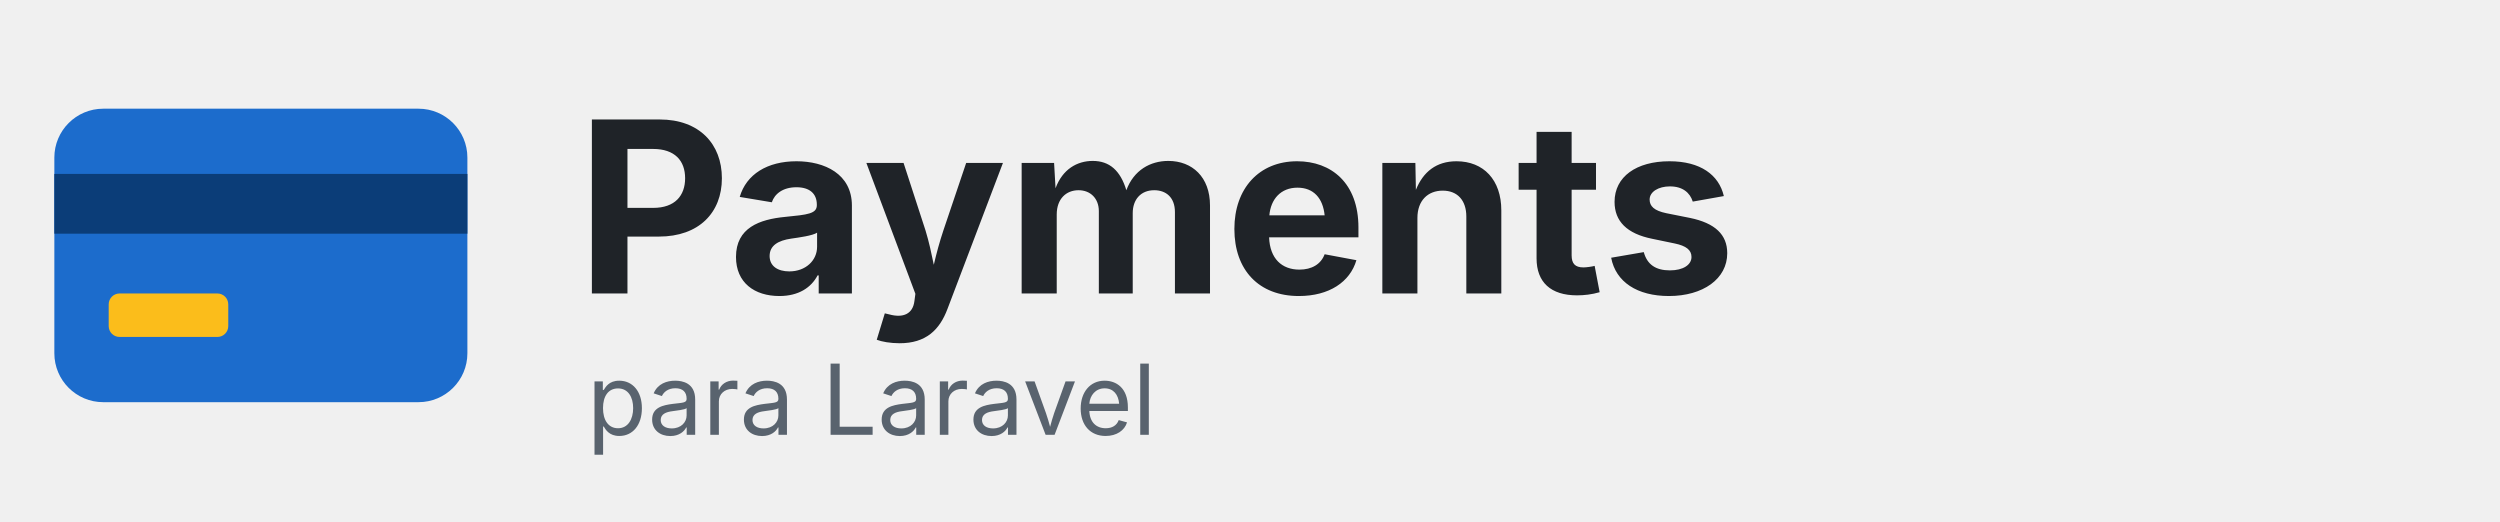
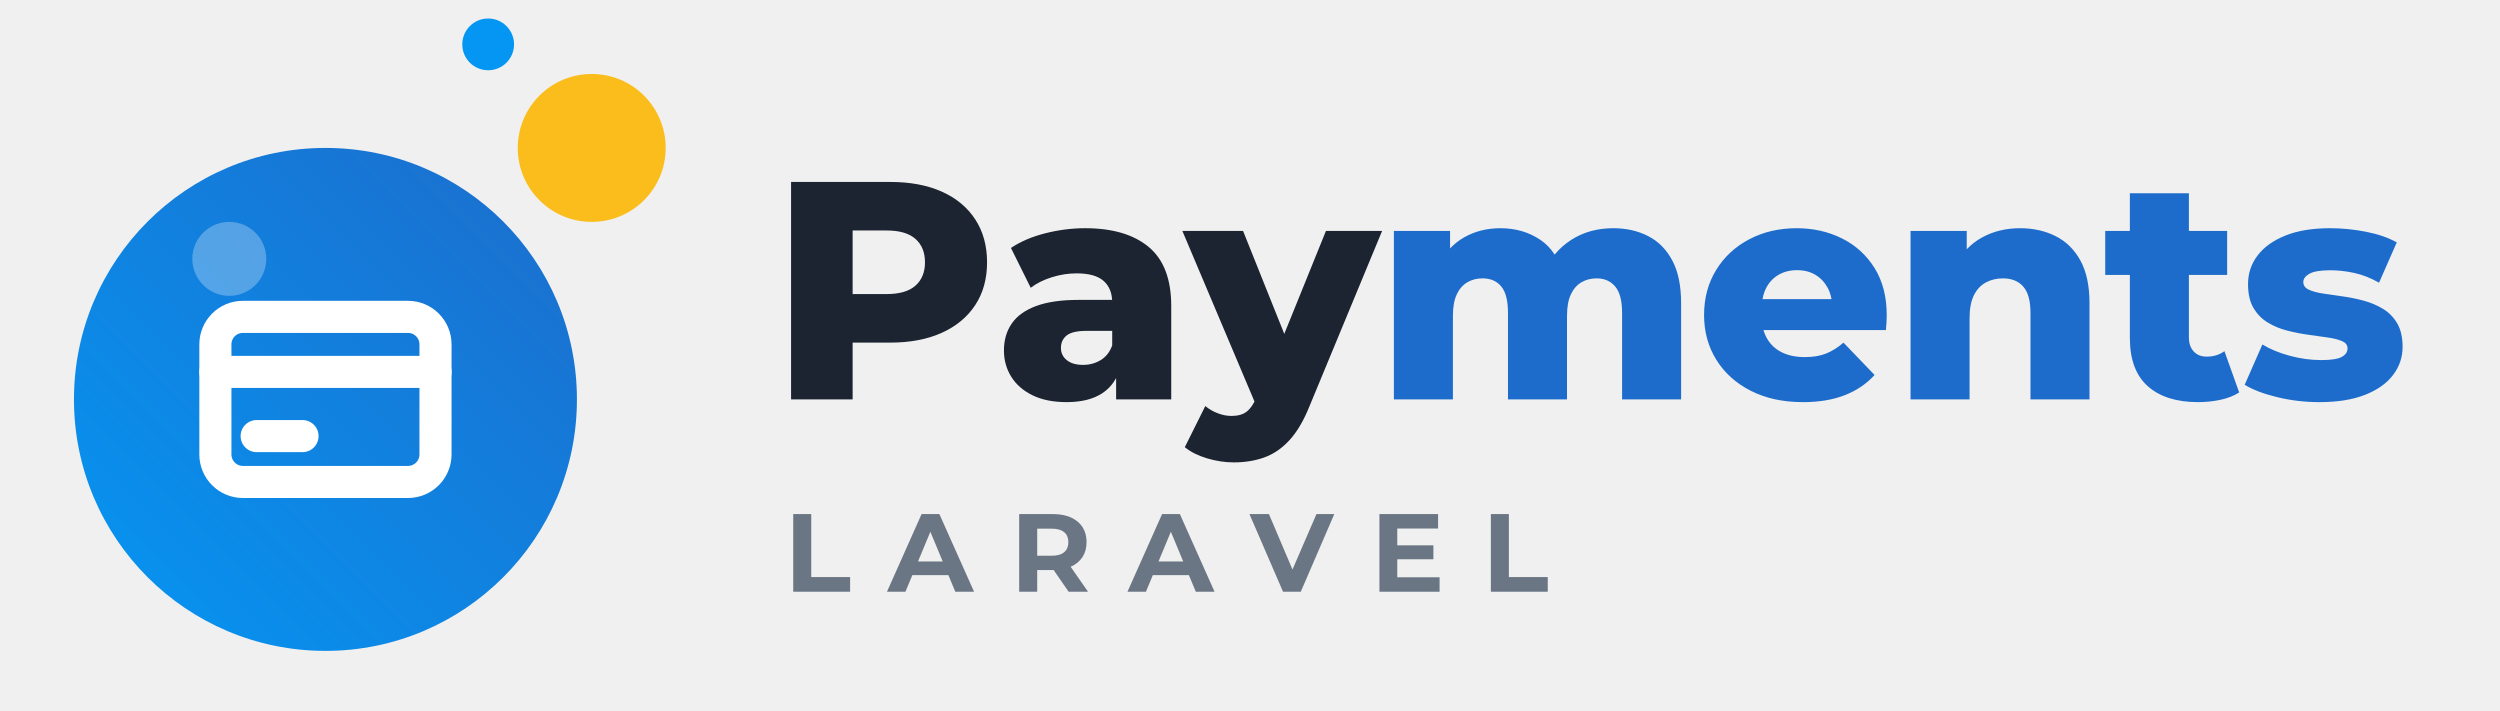
- <svg xmlns="http://www.w3.org/2000/svg" width="460" height="96" viewBox="0 0 460 96" role="img" aria-labelledby="titulo">
-   <rect x="10" y="20" width="76" height="54" rx="9" fill="#1c6ccc" />
-   <rect x="10" y="32" width="76" height="11" fill="#0b3d78" />
-   <rect x="20" y="54" width="22" height="8" rx="2" fill="#fbbd1b" />
-   <text x="106" y="54" font-family="Inter, Segoe UI, Helvetica, Arial, sans-serif" font-size="44" font-weight="700" fill="#1f2328">Payments</text>
-   <text x="108" y="80" font-family="Inter, Segoe UI, Helvetica, Arial, sans-serif" font-size="18" fill="#59636e">para Laravel</text>
+ <svg xmlns="http://www.w3.org/2000/svg" width="338" height="96" viewBox="0 0 338 96" role="img" aria-labelledby="titulo">
+   <defs>
+     <linearGradient id="burbuja" x1="0" y1="1" x2="1" y2="0">
+       <stop offset="0" stop-color="#0596f3" />
+       <stop offset="1" stop-color="#1d6ccb" />
+     </linearGradient>
+   </defs>
+   <circle cx="44" cy="54" r="34" fill="url(#burbuja)" />
+   <circle cx="31" cy="35" r="5" fill="#ffffff" fill-opacity=".28" />
+   <circle cx="80" cy="20" r="10" fill="#fbbd1b" />
+   <circle cx="66" cy="6" r="3.5" fill="#0596f3" />
+   <g transform="translate(14.24 24.24) scale(0.62)">
+     <rect x="24" y="30" width="48" height="36" rx="6" fill="none" stroke="#ffffff" stroke-width="7" stroke-linecap="round" stroke-linejoin="round" />
+     <path d="M24 42h48M33 56h10" fill="none" stroke="#ffffff" stroke-width="7" stroke-linecap="round" stroke-linejoin="round" />
+   </g>
+   <path d="M106.954 54.0V24.6H120.366Q124.403 24.6 127.335 25.911Q130.266 27.223 131.858 29.67Q133.451 32.117 133.451 35.466Q133.451 38.803 131.858 41.236Q130.266 43.668 127.335 44.994Q124.403 46.32 120.366 46.32H111.57L115.276 42.69V54.0ZM115.276 43.6 111.57 39.758H119.879Q122.484 39.758 123.771 38.619Q125.058 37.48 125.058 35.466Q125.058 33.44 123.771 32.301Q122.484 31.162 119.879 31.162H111.57L115.276 27.32Z M150.899 54.0V49.757L150.371 48.717V40.91Q150.371 39.009 149.211 37.984Q148.052 36.958 145.559 36.958Q143.888 36.958 142.214 37.48Q140.54 38.002 139.354 38.908L136.681 33.523Q138.619 32.224 141.322 31.539Q144.026 30.854 146.714 30.854Q152.258 30.854 155.304 33.389Q158.351 35.924 158.351 41.365V54.0ZM144.207 54.368Q141.484 54.368 139.594 53.441Q137.704 52.514 136.718 50.93Q135.733 49.345 135.733 47.384Q135.733 45.276 136.789 43.741Q137.844 42.207 140.078 41.376Q142.311 40.546 145.816 40.546H151.216V44.732H146.924Q144.995 44.732 144.217 45.352Q143.439 45.972 143.439 47.042Q143.439 48.062 144.237 48.698Q145.035 49.334 146.424 49.334Q147.742 49.334 148.815 48.685Q149.888 48.036 150.371 46.693L151.471 49.625Q150.847 51.978 149.018 53.173Q147.189 54.368 144.207 54.368Z M166.818 62.516Q165.007 62.516 163.171 61.962Q161.335 61.408 160.185 60.458L162.957 54.899Q163.697 55.51 164.639 55.873Q165.581 56.235 166.5 56.235Q167.812 56.235 168.562 55.644Q169.312 55.054 169.85 53.77L170.933 51.164L171.527 50.345L179.268 31.222H186.861L177.033 54.944Q175.851 57.873 174.323 59.526Q172.794 61.179 170.926 61.847Q169.059 62.516 166.818 62.516ZM169.892 54.959 159.856 31.222H168.062L175.433 49.635Z" fill="#1b2430" />
+   <path d="M188.452 54.0V31.222H196.049V37.594L194.539 35.772Q195.776 33.324 197.954 32.089Q200.131 30.854 202.858 30.854Q205.921 30.854 208.252 32.422Q210.583 33.991 211.368 37.314L208.77 36.761Q209.965 34.022 212.419 32.438Q214.873 30.854 218.104 30.854Q220.747 30.854 222.826 31.918Q224.905 32.983 226.096 35.218Q227.286 37.453 227.286 40.987V54.0H219.306V42.286Q219.306 39.845 218.377 38.74Q217.448 37.635 215.858 37.635Q214.705 37.635 213.799 38.172Q212.892 38.709 212.376 39.814Q211.859 40.919 211.859 42.721V54.0H203.879V42.286Q203.879 39.845 202.979 38.74Q202.079 37.635 200.431 37.635Q199.278 37.635 198.372 38.172Q197.465 38.709 196.949 39.814Q196.432 40.919 196.432 42.721V54.0Z M243.757 54.368Q239.727 54.368 236.715 52.84Q233.703 51.312 232.046 48.642Q230.39 45.972 230.39 42.596Q230.39 39.162 232.019 36.507Q233.648 33.852 236.492 32.353Q239.336 30.854 242.901 30.854Q246.264 30.854 249.03 32.23Q251.797 33.607 253.442 36.24Q255.087 38.873 255.087 42.648Q255.087 43.087 255.052 43.631Q255.016 44.175 254.974 44.627H236.94V40.44H250.742L247.707 41.619Q247.72 40.066 247.113 38.932Q246.506 37.798 245.451 37.162Q244.396 36.527 242.959 36.527Q241.523 36.527 240.447 37.162Q239.37 37.798 238.785 38.939Q238.199 40.079 238.199 41.658V42.877Q238.199 44.543 238.904 45.769Q239.609 46.995 240.91 47.637Q242.211 48.279 243.999 48.279Q245.699 48.279 246.898 47.794Q248.096 47.309 249.243 46.326L253.443 50.698Q251.815 52.491 249.417 53.429Q247.019 54.368 243.757 54.368Z M258.306 54.0V31.222H265.903V37.707L264.422 35.801Q265.701 33.353 267.977 32.104Q270.253 30.854 273.106 30.854Q275.778 30.854 277.907 31.918Q280.036 32.983 281.269 35.218Q282.501 37.453 282.501 40.987V54.0H274.521V42.286Q274.521 39.845 273.537 38.74Q272.553 37.635 270.808 37.635Q269.529 37.635 268.495 38.186Q267.461 38.738 266.874 39.916Q266.286 41.093 266.286 43.01V54.0Z M297.175 54.368Q292.807 54.368 290.382 52.216Q287.958 50.064 287.958 45.683V26.134H295.938V45.585Q295.938 46.831 296.596 47.523Q297.254 48.216 298.329 48.216Q299.73 48.216 300.745 47.481L302.739 53.059Q301.699 53.728 300.231 54.048Q298.764 54.368 297.175 54.368ZM284.625 37.174V31.222H301.111V37.174Z M313.57 54.368Q310.669 54.368 307.911 53.705Q305.153 53.043 303.48 52.022L305.876 46.572Q307.462 47.538 309.605 48.11Q311.748 48.682 313.819 48.682Q315.815 48.682 316.6 48.258Q317.385 47.833 317.385 47.095Q317.385 46.447 316.658 46.125Q315.931 45.803 314.735 45.631Q313.54 45.46 312.107 45.264Q310.674 45.068 309.226 44.697Q307.779 44.326 306.583 43.596Q305.388 42.866 304.661 41.617Q303.934 40.369 303.934 38.408Q303.934 36.25 305.217 34.551Q306.501 32.852 308.976 31.853Q311.452 30.854 315.016 30.854Q317.445 30.854 319.893 31.335Q322.341 31.817 324.043 32.77L321.647 38.22Q319.949 37.254 318.274 36.897Q316.599 36.54 315.09 36.54Q313.075 36.54 312.242 37.006Q311.408 37.472 311.408 38.14Q311.408 38.813 312.135 39.157Q312.862 39.5 314.058 39.684Q315.253 39.869 316.686 40.065Q318.119 40.26 319.553 40.646Q320.986 41.032 322.181 41.756Q323.377 42.479 324.104 43.721Q324.831 44.963 324.831 46.911Q324.831 48.982 323.555 50.682Q322.279 52.382 319.77 53.375Q317.261 54.368 313.57 54.368Z" fill="#1d6ccb" />
+   <path d="M107.244 80.0V69.5H109.68V78.015H114.936V80.0Z M119.92 80.0 124.6 69.5H127.003L131.693 80.0H129.155L125.304 70.736H126.267L122.416 80.0ZM122.27 77.754 122.907 75.91H128.316L128.963 77.754Z M137.794 80.0V69.5H142.274Q144.472 69.5 145.686 70.515Q146.901 71.53 146.901 73.306Q146.901 74.476 146.348 75.322Q145.794 76.168 144.772 76.619Q143.749 77.07 142.333 77.07H139.144L140.23 76.014V80.0ZM144.477 80.0 141.843 76.184H144.444L147.099 80.0ZM140.23 76.277 139.144 75.134H142.208Q143.323 75.134 143.884 74.65Q144.444 74.166 144.444 73.306Q144.444 72.437 143.884 71.958Q143.323 71.479 142.208 71.479H139.144L140.23 70.326Z M152.435 80.0 157.115 69.5H159.518L164.208 80.0H161.67L157.819 70.736H158.782L154.931 80.0ZM154.785 77.754 155.422 75.91H160.831L161.478 77.754Z M173.464 80.0 168.925 69.5H171.558L175.508 78.799H173.967L177.986 69.5H180.398L175.867 80.0Z M186.499 80.0V69.5H194.428V71.455H188.911V78.045H194.632V80.0ZM188.735 75.615V73.726H193.795V75.615Z M201.564 80.0V69.5H204V78.015H209.256V80.0Z" fill="#6b7684" />
</svg>
